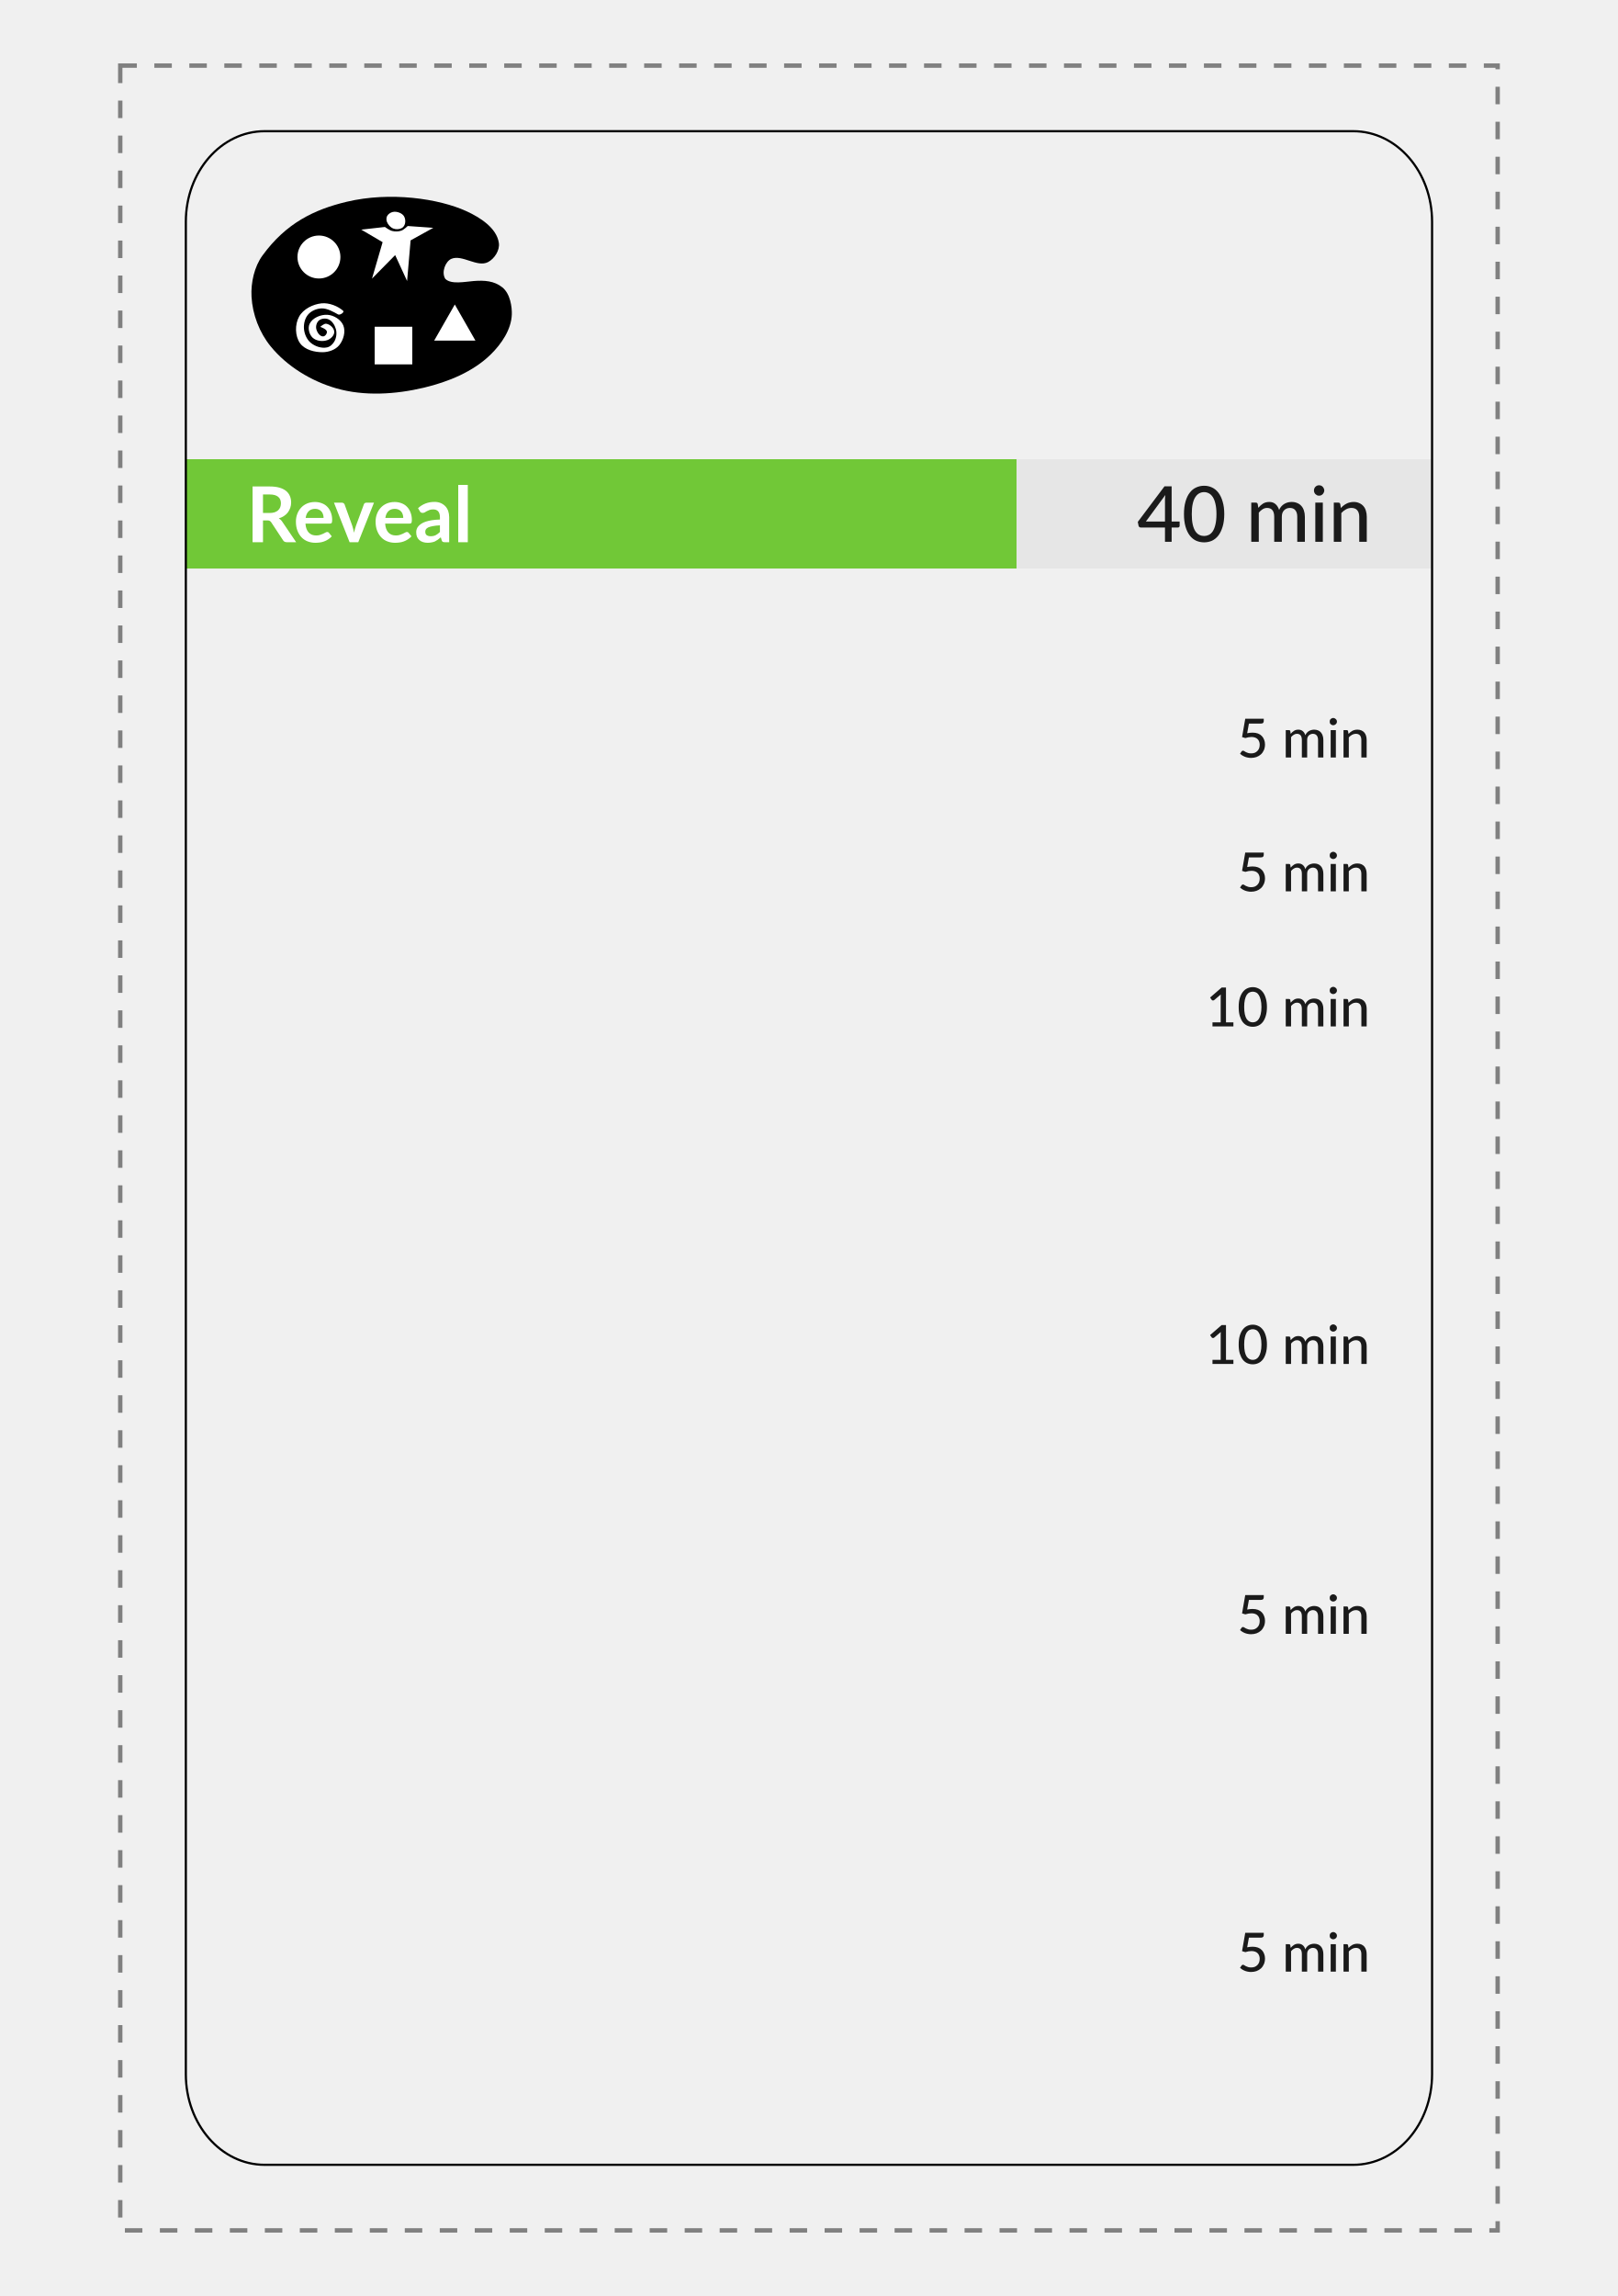
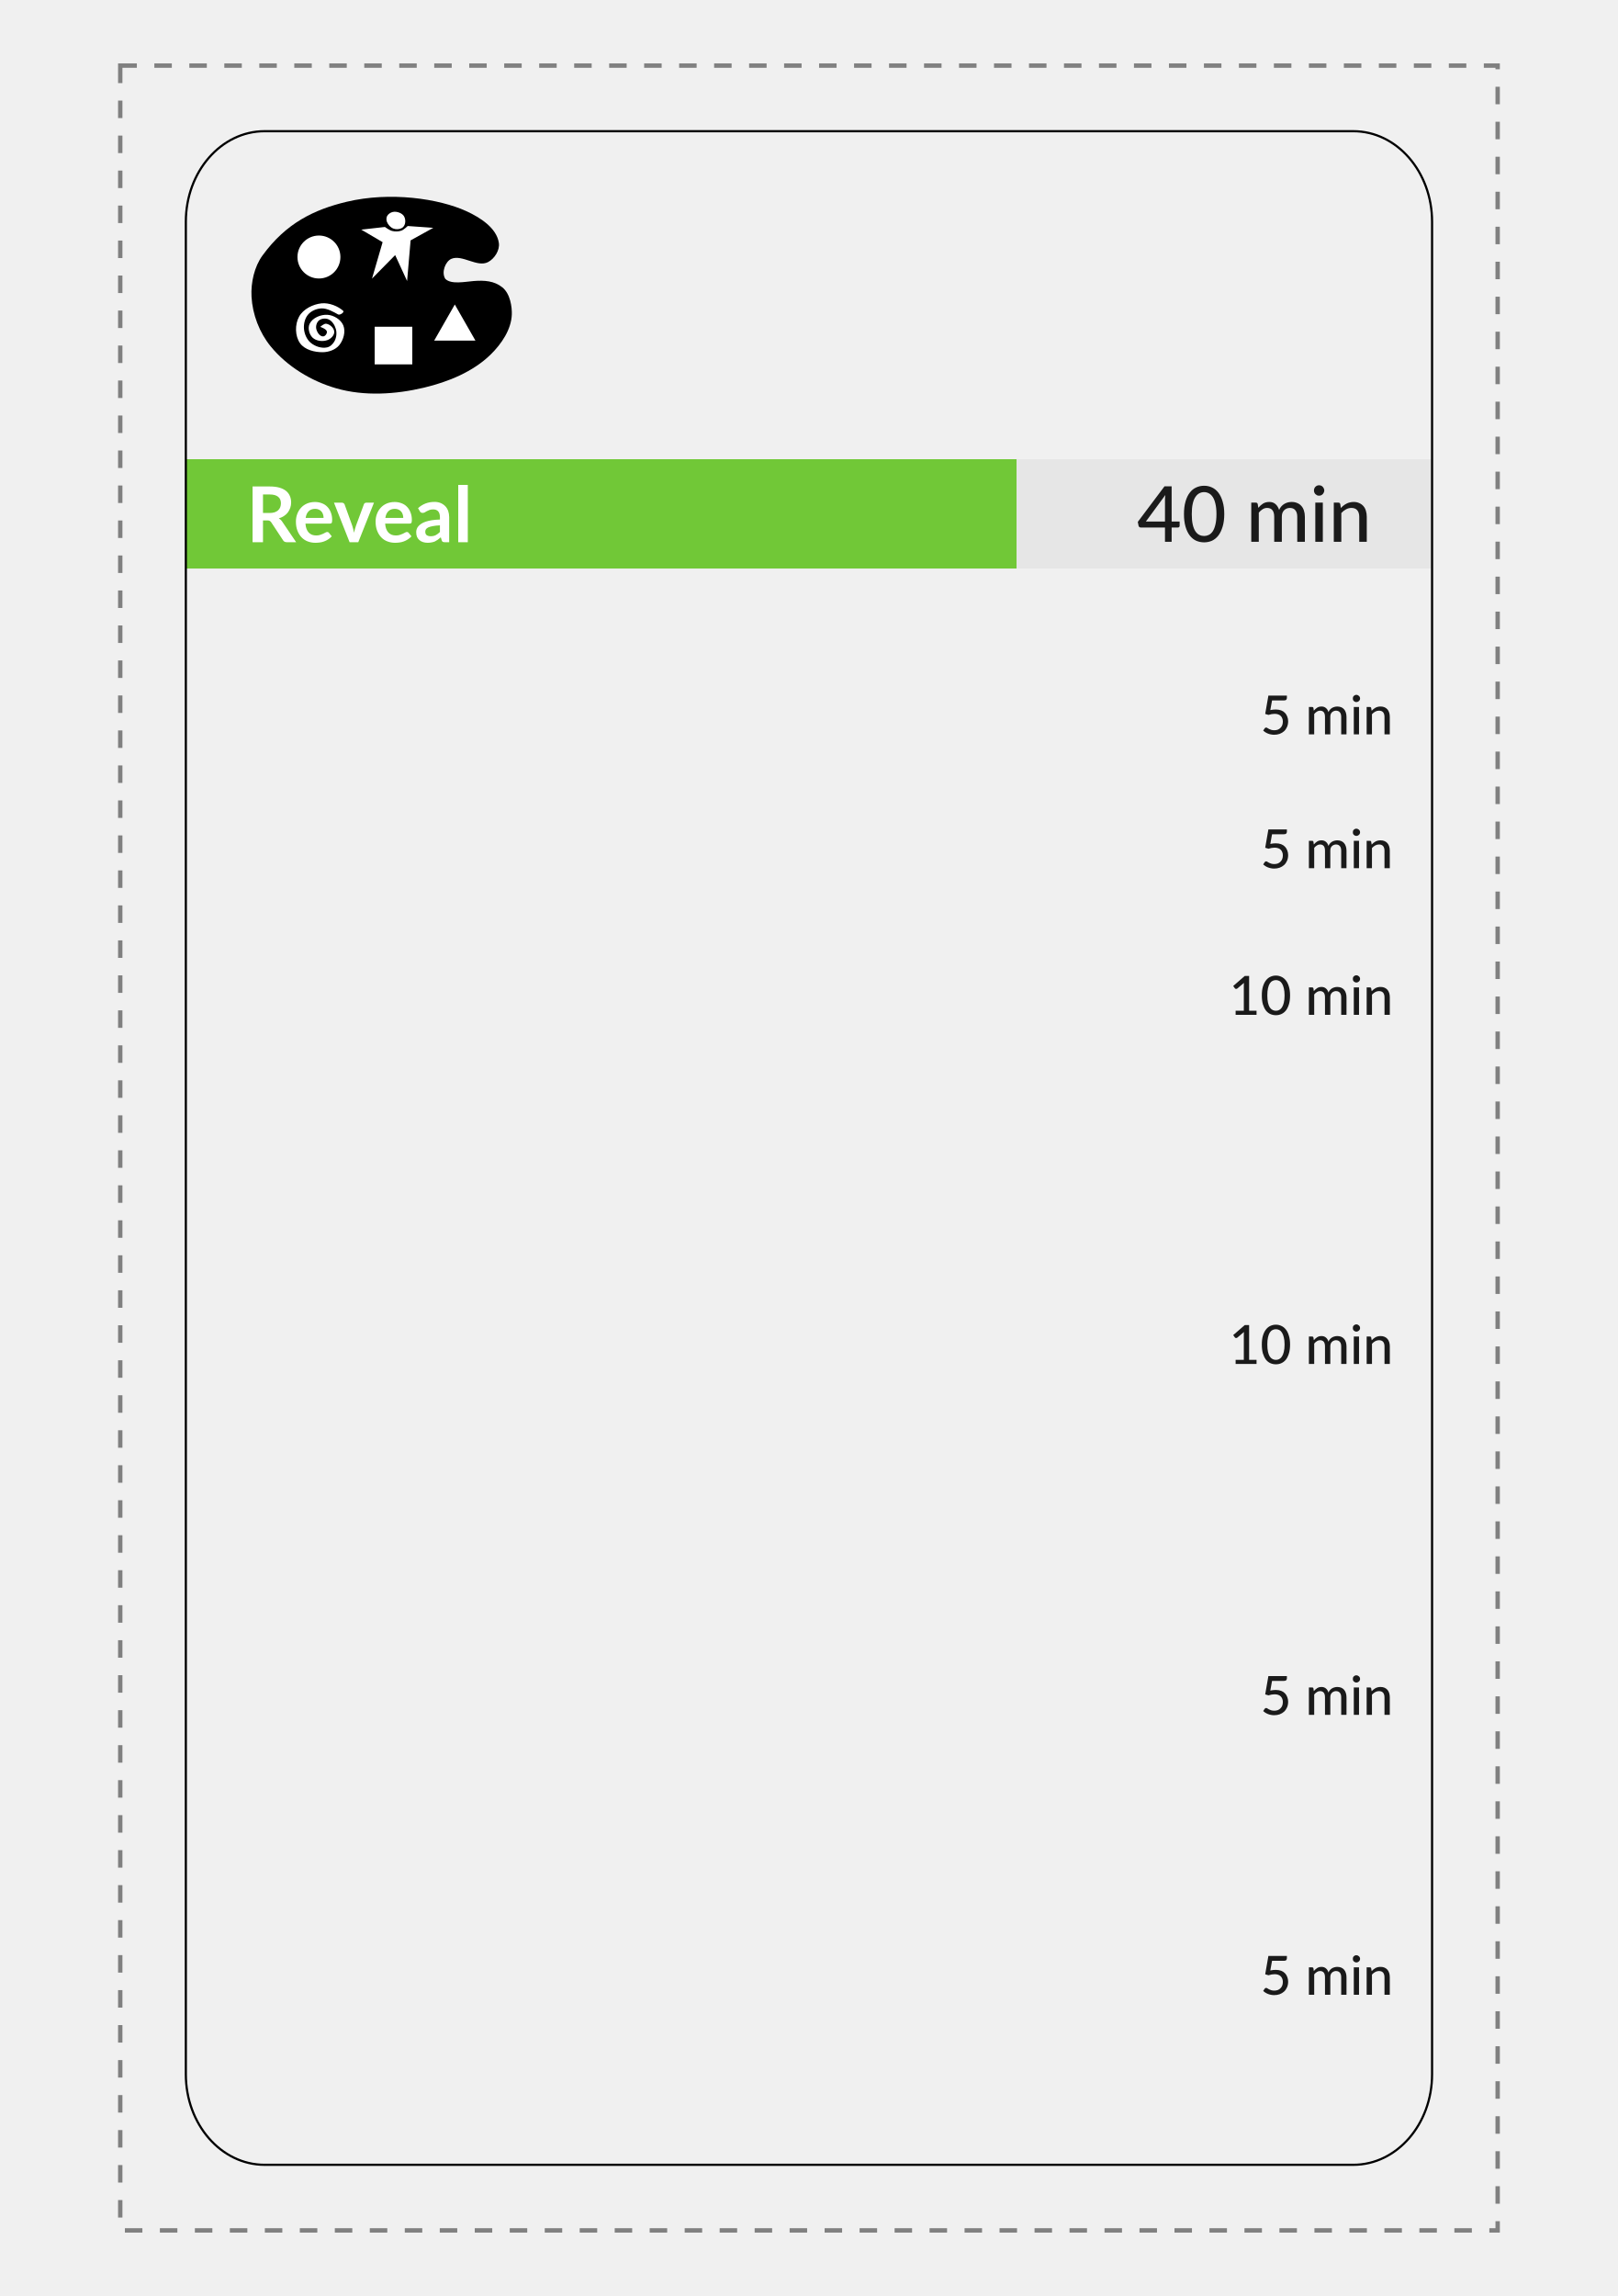
<svg xmlns="http://www.w3.org/2000/svg" xmlns:xlink="http://www.w3.org/1999/xlink" width="74mm" height="105mm" viewBox="0 0 262.205 372.047" id="svg2" version="1.1" enable-background="new">
  <defs id="defs4" />
  <g id="layer1" transform="translate(0,-680.315)" style="display:inline">
    <path style="fill:none;fill-rule:evenodd;stroke:#808080;stroke-width:0.709;stroke-linecap:butt;stroke-linejoin:miter;stroke-miterlimit:4;stroke-dasharray:2.835, 2.835;stroke-dashoffset:0;stroke-opacity:1" d="m 19.488,690.945 0,350.787 223.228,0 0,-350.787 z" id="path3350" transform="translate(4.3385302e-7,8.6660179e-6)" />
  </g>
  <g id="layer2" style="display:inline">
    <path style="fill:none;fill-opacity:1;stroke:none;stroke-width:0.709;stroke-miterlimit:4;stroke-dasharray:2.835, 2.835;stroke-dashoffset:0;stroke-opacity:1" d="m 42.884,21.259 c -7.071,0 -12.766,6.545 -12.766,14.674 l 0,38.477 201.969,0 0,-38.477 c 0,-8.129 -5.692,-14.674 -12.764,-14.674 l -176.439,0 z" id="rect4195-3" />
  </g>
  <g id="layer8" style="display:inline">
    <rect style="display:inline;fill:#71c837;fill-opacity:1;stroke:none;stroke-width:1;stroke-miterlimit:4;stroke-dasharray:none;stroke-dashoffset:0;stroke-opacity:1" id="rect4178" width="134.646" height="17.717" x="30.118" y="74.409" />
-     <text xml:space="preserve" style="font-style:normal;font-weight:normal;font-size:11.25px;line-height:125%;font-family:sans-serif;letter-spacing:0px;word-spacing:0px;display:inline;fill:#000000;fill-opacity:1;stroke:none;stroke-width:1px;stroke-linecap:butt;stroke-linejoin:miter;stroke-opacity:1" x="39.935" y="87.861" id="text4180">
-       <tspan id="tspan4182" x="39.935" y="87.861" style="font-style:normal;font-variant:normal;font-weight:bold;font-stretch:normal;font-size:12.5px;font-family:Lato;-inkscape-font-specification:'Lato Bold';fill:#ffffff">Reveal</tspan>
+     <text xml:space="preserve" style="font-style:normal;font-weight:normal;line-height:0%;font-family:sans-serif;letter-spacing:0px;word-spacing:0px;display:inline;fill:#000000;fill-opacity:1;stroke:none;stroke-width:1px;stroke-linecap:butt;stroke-linejoin:miter;stroke-opacity:1" x="39.935" y="87.861" id="text4180">
+       <tspan id="tspan4182" x="39.935" y="87.861" style="font-style:normal;font-variant:normal;font-weight:bold;font-stretch:normal;font-size:12.5px;line-height:1.25;font-family:Lato;-inkscape-font-specification:'Lato Bold';fill:#ffffff">Reveal</tspan>
    </text>
    <rect y="74.409" x="164.764" height="17.717" width="67.323" id="rect4191" style="display:inline;fill:#e6e6e6;fill-opacity:1;stroke:none;stroke-width:1;stroke-miterlimit:4;stroke-dasharray:none;stroke-dashoffset:0;stroke-opacity:1" />
-     <text xml:space="preserve" style="font-style:normal;font-weight:normal;font-size:12.5px;line-height:125%;font-family:sans-serif;letter-spacing:0px;word-spacing:0px;fill:#1a1a1a;fill-opacity:1;stroke:none;stroke-width:1px;stroke-linecap:butt;stroke-linejoin:miter;stroke-opacity:1" x="184.268" y="87.79" id="text4193">
-       <tspan id="tspan4195" x="184.268" y="87.79" style="font-style:normal;font-variant:normal;font-weight:500;font-stretch:normal;font-size:12.5px;font-family:Lato;-inkscape-font-specification:'Lato Medium';fill:#1a1a1a">40 min</tspan>
+     <text xml:space="preserve" style="font-style:normal;font-weight:normal;line-height:0%;font-family:sans-serif;letter-spacing:0px;word-spacing:0px;fill:#1a1a1a;fill-opacity:1;stroke:none;stroke-width:1px;stroke-linecap:butt;stroke-linejoin:miter;stroke-opacity:1" x="184.268" y="87.79" id="text4193">
+       <tspan id="tspan4195" x="184.268" y="87.79" style="font-style:normal;font-variant:normal;font-weight:500;font-stretch:normal;font-size:12.5px;line-height:1.25;font-family:Lato;-inkscape-font-specification:'Lato Medium';fill:#1a1a1a">40 min</tspan>
    </text>
  </g>
  <g id="layer7">
    <path style="fill:none;fill-rule:evenodd;stroke:none;stroke-width:1px;stroke-linecap:butt;stroke-linejoin:miter;stroke-opacity:1" d="m 99.213,31.89 0,31.89 122.244,0 0,-31.89 z" id="path4300" />
-     <flowRoot xml:space="preserve" style="font-style:normal;font-weight:normal;font-size:12.5px;line-height:125%;font-family:sans-serif;letter-spacing:0px;word-spacing:0px;fill:#000000;fill-opacity:1;stroke:none;stroke-width:1px;stroke-linecap:butt;stroke-linejoin:miter;stroke-opacity:1" id="flowRoot4306" transform="translate(-3.4125e-4,6.2852)">
+     <flowRoot xml:space="preserve" style="font-style:normal;font-weight:normal;line-height:0.01%;font-family:sans-serif;letter-spacing:0px;word-spacing:0px;fill:#000000;fill-opacity:1;stroke:none;stroke-width:1px;stroke-linecap:butt;stroke-linejoin:miter;stroke-opacity:1" id="flowRoot4306" transform="translate(-3.4125e-4,6.2852)">
      <flowRegion id="flowRegion4308">
        <use x="0" y="0" xlink:href="#path4300" id="use4310" width="100%" height="100%" />
      </flowRegion>
-       <flowPara style="font-style:normal;font-variant:normal;font-weight:bold;font-stretch:normal;font-size:13.375px;font-family:Roboto;-inkscape-font-specification:'Roboto Bold';text-align:end;text-anchor:end" id="flowPara4223">Drawing Together</flowPara>
+       <flowPara style="font-style:normal;font-variant:normal;font-weight:bold;font-stretch:normal;font-size:13.375px;line-height:1.25;font-family:Roboto;-inkscape-font-specification:'Roboto Bold';text-align:end;text-anchor:end" id="flowPara4223">Drawing Together</flowPara>
    </flowRoot>
  </g>
  <g id="layer6" style="display:inline">
    <path style="fill:none;fill-rule:evenodd;stroke:none;stroke-width:1px;stroke-linecap:butt;stroke-linejoin:miter;stroke-opacity:1" d="m 40.748,31.89 0,31.89 53.15,0 0,-31.89 z" id="path4213" />
    <g transform="matrix(0.8358559,0,0,0.8358559,-162.1994,-20.23522)" id="layer21">
      <g id="g1064">
        <path style="fill:#000000;fill-opacity:1;stroke:none;stroke-width:0.265px;stroke-linecap:butt;stroke-linejoin:miter;stroke-opacity:1" d="m 281.546,74.395 c 2.128,-0.915 5.032,1.73 7.147,0.615 1.249,-0.659 2.281,-2.29 2.084,-3.688 -0.41,-2.906 -3.616,-4.945 -6.284,-6.168 -5.348,-2.451 -14.793,-3.837 -23.216,-1.83 -6.342,1.511 -11.791,4.162 -16.34,10.429 -1.566,2.157 -2.265,5.226 -2.117,7.971 0.185,3.432 1.531,6.96 3.704,9.624 3.178,3.896 7.87,6.742 12.7,8.136 5.466,1.578 11.533,1.19 17.066,-0.132 4.67,-1.117 9.465,-3.058 12.898,-6.416 2.101,-2.055 4.015,-4.867 4.101,-7.805 0.039,-1.35 -0.275,-3.968 -1.844,-5.221 -1.572,-1.256 -3.455,-1.386 -5.563,-1.219 -1.697,0.134 -4.379,0.715 -5.498,-0.433 -0.796,-1.273 0.027,-3.341 1.16,-3.862 z" id="path1043" />
        <circle style="fill:#ffffff;fill-opacity:1;stroke:none;stroke-width:0.6;stroke-linecap:round;stroke-miterlimit:4;stroke-dasharray:none;stroke-opacity:1" id="path1045" cx="255.891" cy="74.035" r="4.163" />
        <rect style="fill:#ffffff;fill-opacity:1;stroke:none;stroke-width:0.6;stroke-linecap:round;stroke-miterlimit:4;stroke-dasharray:none;stroke-opacity:1" id="rect1047" width="7.296" height="7.296" x="266.695" y="87.552" />
        <path style="fill:#ffffff;fill-opacity:1;stroke:none;stroke-width:0.265px;stroke-linecap:butt;stroke-linejoin:miter;stroke-opacity:1" d="m 278.234,90.241 4,-7 4,7 z" id="path1049" />
        <path style="fill:#ffffff;fill-opacity:1;stroke:none;stroke-width:0.265px;stroke-linecap:butt;stroke-linejoin:miter;stroke-opacity:1" d="m 260.591,84.465 c -1.006,-0.9 -2.717,-1.599 -4.186,-1.45 -1.687,0.171 -3.562,1.108 -4.373,2.596 -0.818,1.5 -0.798,3.726 0.187,5.122 0.914,1.295 2.835,1.774 4.42,1.754 1.152,-0.015 2.45,-0.465 3.181,-1.356 0.827,-1.01 1.288,-2.626 0.795,-3.835 -0.465,-1.139 -1.836,-1.979 -3.064,-2.058 -1.287,-0.082 -2.899,0.569 -3.461,1.731 -0.399,0.824 -0.101,2.057 0.561,2.689 0.714,0.681 2.003,0.824 2.923,0.468 0.641,-0.248 1.327,-0.927 1.286,-1.614 -0.044,-0.732 -0.841,-1.438 -1.567,-1.543 -0.428,-0.062 -1.146,0.608 -1.146,0.608 0,0 1.209,0.392 1.286,0.912 0.058,0.39 -0.331,0.919 -0.725,0.935 -0.656,0.028 -1.19,-0.809 -1.333,-1.45 -0.125,-0.558 0.076,-1.27 0.514,-1.637 0.47,-0.393 1.258,-0.468 1.824,-0.234 0.729,0.301 1.232,1.113 1.45,1.871 0.216,0.753 0.129,1.644 -0.234,2.339 -0.295,0.564 -0.829,1.102 -1.45,1.239 -1.075,0.237 -2.336,-0.182 -3.181,-0.889 -0.77,-0.644 -1.228,-1.712 -1.31,-2.713 -0.079,-0.964 0.184,-2.053 0.819,-2.783 0.618,-0.711 1.631,-1.132 2.572,-1.169 1.143,-0.045 2.351,0.693 3.227,1.169 0.354,0.192 1.282,-0.433 0.982,-0.702 z" id="path1051" />
        <path style="fill:#ffffff;fill-opacity:1;stroke:none;stroke-width:0.265px;stroke-linecap:butt;stroke-linejoin:miter;stroke-opacity:1" d="m 269.08,67.23 c -0.136,-0.349 -0.147,-0.789 0.023,-1.123 0.2,-0.392 0.628,-0.679 1.052,-0.795 0.462,-0.126 0.988,-0.028 1.427,0.164 0.339,0.148 0.671,0.396 0.842,0.725 0.217,0.417 0.265,0.95 0.14,1.403 -0.09,0.328 -0.309,0.657 -0.608,0.819 -0.481,0.259 -1.128,0.293 -1.637,0.094 -0.554,-0.217 -1.022,-0.732 -1.239,-1.286 z" id="path1053" />
        <path style="fill:#ffffff;fill-opacity:1;stroke:none;stroke-width:0.265px;stroke-linecap:butt;stroke-linejoin:miter;stroke-opacity:1" d="m 268.683,68.212 -4.584,0.514 4.139,2.432 -2.058,7.063 4.49,-4.56 2.315,5.028 0.678,-7.881 4.397,-2.432 -4.958,-0.351 c 0,0 -0.742,0.724 -1.216,0.889 -0.567,0.198 -1.216,0.208 -1.801,0.07 -0.519,-0.123 -1.403,-0.772 -1.403,-0.772 z" id="path1055" />
      </g>
    </g>
  </g>
  <g id="layer5" style="display:inline">
    <rect style="fill:none;fill-opacity:1;stroke:#000000;stroke-width:0.354;stroke-miterlimit:4;stroke-dasharray:none;stroke-dashoffset:0;stroke-opacity:1" id="rect4187" width="201.969" height="329.528" x="30.118" y="21.26" ry="14.674" rx="12.764" />
  </g>
  <g id="layer9">
-     <text xml:space="preserve" style="font-style:normal;font-weight:normal;font-size:12.5px;line-height:125%;font-family:sans-serif;letter-spacing:0px;word-spacing:0px;fill:#000000;fill-opacity:1;stroke:none;stroke-width:1px;stroke-linecap:butt;stroke-linejoin:miter;stroke-opacity:1" x="-62.225" y="132.692" id="text6165">
-       <tspan id="tspan6167" x="-62.225" y="132.692" />
+     <text xml:space="preserve" style="font-style:normal;font-weight:normal;line-height:0%;font-family:sans-serif;letter-spacing:0px;word-spacing:0px;fill:#000000;fill-opacity:1;stroke:none;stroke-width:1px;stroke-linecap:butt;stroke-linejoin:miter;stroke-opacity:1" x="-62.225" y="132.692" id="text6165">
+       <tspan id="tspan6167" x="-62.225" y="132.692" style="font-size:12.5px;line-height:1.25"> </tspan>
    </text>
-     <path style="fill:none;fill-rule:evenodd;stroke:none;stroke-width:1px;stroke-linecap:butt;stroke-linejoin:miter;stroke-opacity:1" d="m 40.748,102.756 0,237.402 143.504,0 0,-237.402 -143.504,0" id="path4245" />
-     <flowRoot xml:space="preserve" style="font-style:normal;font-weight:normal;font-size:8.75px;line-height:125%;font-family:sans-serif;letter-spacing:0px;word-spacing:0px;fill:#000000;fill-opacity:1;stroke:none;stroke-width:1px;stroke-linecap:butt;stroke-linejoin:miter;stroke-opacity:1" id="flowRoot4251">
+     <path style="fill:none;fill-rule:evenodd;stroke:none;stroke-width:1.071px;stroke-linecap:butt;stroke-linejoin:miter;stroke-opacity:1" d="M 37.936,99.006 V 346.251 H 195.971 V 99.006 H 37.936" id="path4245" />
+     <flowRoot xml:space="preserve" style="font-style:normal;font-weight:normal;line-height:0.95;font-family:sans-serif;letter-spacing:0px;word-spacing:0px;fill:#000000;fill-opacity:1;stroke:none;stroke-width:1px;stroke-linecap:butt;stroke-linejoin:miter;stroke-opacity:1" id="flowRoot4251">
      <flowRegion id="flowRegion4253">
        <use x="0" y="0" xlink:href="#path4245" id="use4255" width="100%" height="100%" />
      </flowRegion>
-       <flowPara id="flowPara4257" style="font-style:normal;font-variant:normal;font-weight:bold;font-stretch:normal;font-family:Roboto;-inkscape-font-specification:'Roboto Bold';fill:#999999;fill-opacity:1">Etapes</flowPara>
-       <flowPara style="font-style:normal;font-variant:normal;font-weight:normal;font-stretch:normal;font-family:Lato;-inkscape-font-specification:Lato;fill:#1a1a1a;fill-opacity:1" id="flowPara4371">Introduire le concept et les symboles</flowPara>
-       <flowPara style="font-style:normal;font-variant:normal;font-weight:normal;font-stretch:normal;font-family:Lato;-inkscape-font-specification:Lato;fill:#1a1a1a;fill-opacity:1" id="flowPara4343" />
-       <flowPara style="font-style:normal;font-variant:normal;font-weight:normal;font-stretch:normal;font-family:Lato;-inkscape-font-specification:Lato;fill:#1a1a1a;fill-opacity:1" id="flowPara4345">S'entraîner à dessiner les symboles</flowPara>
-       <flowPara style="font-style:normal;font-variant:normal;font-weight:normal;font-stretch:normal;font-family:Lato;-inkscape-font-specification:Lato;fill:#1a1a1a;fill-opacity:1" id="flowPara4347" />
-       <flowPara style="font-style:normal;font-variant:normal;font-weight:normal;font-stretch:normal;font-family:Lato;-inkscape-font-specification:Lato;fill:#1a1a1a;fill-opacity:1" id="flowPara4353">En travaillant individuellement, combinez les symboles pour créer la première ébauche d'une histoire sur le "parcours" d'un défi ou d'une innovation.</flowPara>
-       <flowPara style="font-style:normal;font-variant:normal;font-weight:normal;font-stretch:normal;font-family:Lato;-inkscape-font-specification:Lato;fill:#1a1a1a;fill-opacity:1" id="flowPara4359" />
-       <flowPara style="font-style:normal;font-variant:normal;font-weight:normal;font-stretch:normal;font-family:Lato;-inkscape-font-specification:Lato;fill:#1a1a1a;fill-opacity:1" id="flowPara4361">Créez une deuxième version. Affiner l'histoire en dramatisant la taille, l'emplacement et la couleur des symboles.</flowPara>
-       <flowPara style="font-style:normal;font-variant:normal;font-weight:normal;font-stretch:normal;font-family:Lato;-inkscape-font-specification:Lato;fill:#1a1a1a;fill-opacity:1" id="flowPara4363" />
-       <flowPara style="font-style:normal;font-variant:normal;font-weight:normal;font-stretch:normal;font-family:Lato;-inkscape-font-specification:Lato;fill:#1a1a1a;fill-opacity:1" id="flowPara4365">Invitez une autre personne ou le petit groupe à interpréter vos dessins. La personne qui a fait le dessin ne parle pas</flowPara>
-       <flowPara style="font-style:normal;font-variant:normal;font-weight:normal;font-stretch:normal;font-family:Lato;-inkscape-font-specification:Lato;fill:#1a1a1a;fill-opacity:1" id="flowPara4367" />
-       <flowPara style="font-style:normal;font-variant:normal;font-weight:normal;font-stretch:normal;font-family:Lato;-inkscape-font-specification:Lato;fill:#1a1a1a;fill-opacity:1" id="flowPara4369">Demandez à l'ensemble du groupe : "Ensemble, que révèlent les dessins ?"</flowPara>
+       <flowPara id="flowPara4257" style="font-style:normal;font-variant:normal;font-weight:bold;font-stretch:normal;font-size:8.75px;font-family:Roboto;-inkscape-font-specification:'Roboto Bold';fill:#999999;fill-opacity:1">Etapes</flowPara>
+       <flowPara style="font-style:normal;font-variant:normal;font-weight:normal;font-stretch:normal;font-size:8.75px;font-family:Lato;-inkscape-font-specification:Lato;fill:#1a1a1a;fill-opacity:1" id="flowPara4371">Introduire le concept et les symboles</flowPara>
+       <flowPara style="font-style:normal;font-variant:normal;font-weight:normal;font-stretch:normal;font-size:8.75px;font-family:Lato;-inkscape-font-specification:Lato;fill:#1a1a1a;fill-opacity:1" id="flowPara4343"> </flowPara>
+       <flowPara style="font-style:normal;font-variant:normal;font-weight:normal;font-stretch:normal;font-size:8.75px;font-family:Lato;-inkscape-font-specification:Lato;fill:#1a1a1a;fill-opacity:1" id="flowPara4345">S'entraîner à dessiner les symboles</flowPara>
+       <flowPara style="font-style:normal;font-variant:normal;font-weight:normal;font-stretch:normal;font-size:8.75px;font-family:Lato;-inkscape-font-specification:Lato;fill:#1a1a1a;fill-opacity:1" id="flowPara4347"> </flowPara>
+       <flowPara style="font-style:normal;font-variant:normal;font-weight:normal;font-stretch:normal;font-size:8.75px;font-family:Lato;-inkscape-font-specification:Lato;fill:#1a1a1a;fill-opacity:1" id="flowPara4353">En travaillant individuellement, combinez les symboles pour créer la première ébauche d'une histoire sur le "parcours" d'un défi ou d'une innovation.</flowPara>
+       <flowPara style="font-style:normal;font-variant:normal;font-weight:normal;font-stretch:normal;font-size:8.75px;font-family:Lato;-inkscape-font-specification:Lato;fill:#1a1a1a;fill-opacity:1" id="flowPara4359"> </flowPara>
+       <flowPara style="font-style:normal;font-variant:normal;font-weight:normal;font-stretch:normal;font-size:8.75px;font-family:Lato;-inkscape-font-specification:Lato;fill:#1a1a1a;fill-opacity:1" id="flowPara4361">Créez une deuxième version. Affiner l'histoire en dramatisant la taille, l'emplacement et la couleur des symboles.</flowPara>
+       <flowPara style="font-style:normal;font-variant:normal;font-weight:normal;font-stretch:normal;font-size:8.75px;font-family:Lato;-inkscape-font-specification:Lato;fill:#1a1a1a;fill-opacity:1" id="flowPara4363"> </flowPara>
+       <flowPara style="font-style:normal;font-variant:normal;font-weight:normal;font-stretch:normal;font-size:8.75px;font-family:Lato;-inkscape-font-specification:Lato;fill:#1a1a1a;fill-opacity:1" id="flowPara4365">Invitez une autre personne ou le petit groupe à interpréter vos dessins. La personne qui a fait le dessin ne parle pas</flowPara>
+       <flowPara style="font-style:normal;font-variant:normal;font-weight:normal;font-stretch:normal;font-size:8.75px;font-family:Lato;-inkscape-font-specification:Lato;fill:#1a1a1a;fill-opacity:1" id="flowPara4367"> </flowPara>
+       <flowPara style="font-style:normal;font-variant:normal;font-weight:normal;font-stretch:normal;font-size:8.75px;font-family:Lato;-inkscape-font-specification:Lato;fill:#1a1a1a;fill-opacity:1" id="flowPara4369">Demandez à l'ensemble du groupe : "Ensemble, que révèlent les dessins ?"</flowPara>
    </flowRoot>
-     <text xml:space="preserve" style="font-style:normal;font-weight:normal;font-size:8.75px;line-height:125%;font-family:sans-serif;letter-spacing:0px;word-spacing:0px;fill:#000000;fill-opacity:1;stroke:none;stroke-width:1px;stroke-linecap:butt;stroke-linejoin:miter;stroke-opacity:1" x="93.898" y="183.547" id="text4267">
-       <tspan id="tspan4269" x="93.898" y="183.547" />
+     <text xml:space="preserve" style="font-style:normal;font-weight:normal;line-height:0%;font-family:sans-serif;letter-spacing:0px;word-spacing:0px;fill:#000000;fill-opacity:1;stroke:none;stroke-width:1px;stroke-linecap:butt;stroke-linejoin:miter;stroke-opacity:1" x="93.898" y="183.547" id="text4267">
+       <tspan id="tspan4269" x="93.898" y="183.547" style="font-size:8.75px;line-height:1.25"> </tspan>
    </text>
  </g>
  <g id="layer4" style="display:inline">
-     <text xml:space="preserve" style="font-style:normal;font-weight:normal;font-size:8.75px;line-height:125%;font-family:sans-serif;letter-spacing:0px;word-spacing:0px;fill:#1a1a1a;fill-opacity:1;stroke:none;stroke-width:1px;stroke-linecap:butt;stroke-linejoin:miter;stroke-opacity:1" x="195.421" y="166.315" id="text4197">
-       <tspan id="tspan4199" x="195.421" y="166.315" style="font-style:normal;font-variant:normal;font-weight:500;font-stretch:normal;font-family:Lato;-inkscape-font-specification:'Lato Medium';fill:#1a1a1a">10 min</tspan>
+     <text xml:space="preserve" style="font-style:normal;font-weight:normal;line-height:0%;font-family:sans-serif;letter-spacing:0px;word-spacing:0px;fill:#1a1a1a;fill-opacity:1;stroke:none;stroke-width:1px;stroke-linecap:butt;stroke-linejoin:miter;stroke-opacity:1" x="199.171" y="164.44" id="text4197">
+       <tspan id="tspan4199" x="199.171" y="164.44" style="font-style:normal;font-variant:normal;font-weight:500;font-stretch:normal;font-size:8.75px;line-height:1.25;font-family:Lato;-inkscape-font-specification:'Lato Medium';fill:#1a1a1a">10 min</tspan>
    </text>
-     <text id="text4227" y="122.749" x="200.497" style="font-style:normal;font-weight:normal;font-size:8.75px;line-height:125%;font-family:sans-serif;letter-spacing:0px;word-spacing:0px;fill:#1a1a1a;fill-opacity:1;stroke:none;stroke-width:1px;stroke-linecap:butt;stroke-linejoin:miter;stroke-opacity:1" xml:space="preserve">
-       <tspan style="font-style:normal;font-variant:normal;font-weight:500;font-stretch:normal;font-family:Lato;-inkscape-font-specification:'Lato Medium';fill:#1a1a1a" y="122.749" x="200.497" id="tspan4229">5 min</tspan>
+     <text id="text4227" y="118.999" x="204.247" style="font-style:normal;font-weight:normal;line-height:0%;font-family:sans-serif;letter-spacing:0px;word-spacing:0px;fill:#1a1a1a;fill-opacity:1;stroke:none;stroke-width:1px;stroke-linecap:butt;stroke-linejoin:miter;stroke-opacity:1" xml:space="preserve">
+       <tspan style="font-style:normal;font-variant:normal;font-weight:500;font-stretch:normal;font-size:8.75px;line-height:1.25;font-family:Lato;-inkscape-font-specification:'Lato Medium';fill:#1a1a1a" y="118.999" x="204.247" id="tspan4229">5 min</tspan>
    </text>
-     <text id="text4231" y="144.434" x="200.497" style="font-style:normal;font-weight:normal;font-size:8.75px;line-height:125%;font-family:sans-serif;letter-spacing:0px;word-spacing:0px;fill:#1a1a1a;fill-opacity:1;stroke:none;stroke-width:1px;stroke-linecap:butt;stroke-linejoin:miter;stroke-opacity:1" xml:space="preserve">
-       <tspan style="font-style:normal;font-variant:normal;font-weight:500;font-stretch:normal;font-family:Lato;-inkscape-font-specification:'Lato Medium';fill:#1a1a1a" y="144.434" x="200.497" id="tspan4233">5 min</tspan>
+     <text id="text4231" y="140.684" x="204.247" style="font-style:normal;font-weight:normal;line-height:0%;font-family:sans-serif;letter-spacing:0px;word-spacing:0px;fill:#1a1a1a;fill-opacity:1;stroke:none;stroke-width:1px;stroke-linecap:butt;stroke-linejoin:miter;stroke-opacity:1" xml:space="preserve">
+       <tspan style="font-style:normal;font-variant:normal;font-weight:500;font-stretch:normal;font-size:8.75px;line-height:1.25;font-family:Lato;-inkscape-font-specification:'Lato Medium';fill:#1a1a1a" y="140.684" x="204.247" id="tspan4233">5 min</tspan>
    </text>
-     <text id="text4235" y="221.013" x="195.421" style="font-style:normal;font-weight:normal;font-size:8.75px;line-height:125%;font-family:sans-serif;letter-spacing:0px;word-spacing:0px;fill:#1a1a1a;fill-opacity:1;stroke:none;stroke-width:1px;stroke-linecap:butt;stroke-linejoin:miter;stroke-opacity:1" xml:space="preserve">
-       <tspan style="font-style:normal;font-variant:normal;font-weight:500;font-stretch:normal;font-family:Lato;-inkscape-font-specification:'Lato Medium';fill:#1a1a1a" y="221.013" x="195.421" id="tspan4237">10 min</tspan>
+     <text id="text4235" y="221.013" x="199.171" style="font-style:normal;font-weight:normal;line-height:0%;font-family:sans-serif;letter-spacing:0px;word-spacing:0px;fill:#1a1a1a;fill-opacity:1;stroke:none;stroke-width:1px;stroke-linecap:butt;stroke-linejoin:miter;stroke-opacity:1" xml:space="preserve">
+       <tspan style="font-style:normal;font-variant:normal;font-weight:500;font-stretch:normal;font-size:8.75px;line-height:1.25;font-family:Lato;-inkscape-font-specification:'Lato Medium';fill:#1a1a1a" y="221.013" x="199.171" id="tspan4237">10 min</tspan>
    </text>
-     <path style="fill:none;fill-rule:evenodd;stroke:none;stroke-width:1px;stroke-linecap:butt;stroke-linejoin:miter;stroke-opacity:1" d="m 194.882,102.756 0,237.402 26.575,0 0,-237.402 z" id="path4239" />
-     <text id="text4225" y="264.751" x="200.497" style="font-style:normal;font-weight:normal;font-size:8.75px;line-height:125%;font-family:sans-serif;letter-spacing:0px;word-spacing:0px;fill:#1a1a1a;fill-opacity:1;stroke:none;stroke-width:1px;stroke-linecap:butt;stroke-linejoin:miter;stroke-opacity:1" xml:space="preserve">
-       <tspan style="font-style:normal;font-variant:normal;font-weight:500;font-stretch:normal;font-family:Lato;-inkscape-font-specification:'Lato Medium';fill:#1a1a1a" y="264.751" x="200.497" id="tspan4227">5 min</tspan>
+     <path style="fill:none;fill-rule:evenodd;stroke:none;stroke-width:1px;stroke-linecap:butt;stroke-linejoin:miter;stroke-opacity:1" d="m 194.882,102.756 v 237.402 h 26.575 V 102.756 Z" id="path4239" />
+     <text id="text4225" y="277.876" x="204.247" style="font-style:normal;font-weight:normal;line-height:0%;font-family:sans-serif;letter-spacing:0px;word-spacing:0px;fill:#1a1a1a;fill-opacity:1;stroke:none;stroke-width:1px;stroke-linecap:butt;stroke-linejoin:miter;stroke-opacity:1" xml:space="preserve">
+       <tspan style="font-style:normal;font-variant:normal;font-weight:500;font-stretch:normal;font-size:8.75px;line-height:1.25;font-family:Lato;-inkscape-font-specification:'Lato Medium';fill:#1a1a1a" y="277.876" x="204.247" id="tspan4227">5 min</tspan>
    </text>
-     <text xml:space="preserve" style="font-style:normal;font-weight:normal;font-size:8.75px;line-height:125%;font-family:sans-serif;letter-spacing:0px;word-spacing:0px;fill:#1a1a1a;fill-opacity:1;stroke:none;stroke-width:1px;stroke-linecap:butt;stroke-linejoin:miter;stroke-opacity:1" x="200.497" y="319.48" id="text4373">
-       <tspan id="tspan4375" x="200.497" y="319.48" style="font-style:normal;font-variant:normal;font-weight:500;font-stretch:normal;font-family:Lato;-inkscape-font-specification:'Lato Medium';fill:#1a1a1a">5 min</tspan>
+     <text xml:space="preserve" style="font-style:normal;font-weight:normal;line-height:0%;font-family:sans-serif;letter-spacing:0px;word-spacing:0px;fill:#1a1a1a;fill-opacity:1;stroke:none;stroke-width:1px;stroke-linecap:butt;stroke-linejoin:miter;stroke-opacity:1" x="204.247" y="323.23" id="text4373">
+       <tspan id="tspan4375" x="204.247" y="323.23" style="font-style:normal;font-variant:normal;font-weight:500;font-stretch:normal;font-size:8.75px;line-height:1.25;font-family:Lato;-inkscape-font-specification:'Lato Medium';fill:#1a1a1a">5 min</tspan>
    </text>
  </g>
-   <text xml:space="preserve" style="font-style:normal;font-weight:normal;font-size:8.75px;line-height:125%;font-family:sans-serif;letter-spacing:0px;word-spacing:0px;fill:#000000;fill-opacity:1;stroke:none;stroke-width:1px;stroke-linecap:butt;stroke-linejoin:miter;stroke-opacity:1" x="293.096" y="257.142" id="text4321">
-     <tspan id="tspan4323" x="293.096" y="257.142" />
+   <text xml:space="preserve" style="font-style:normal;font-weight:normal;line-height:0%;font-family:sans-serif;letter-spacing:0px;word-spacing:0px;fill:#000000;fill-opacity:1;stroke:none;stroke-width:1px;stroke-linecap:butt;stroke-linejoin:miter;stroke-opacity:1" x="293.096" y="257.142" id="text4321">
+     <tspan id="tspan4323" x="293.096" y="257.142" style="font-size:8.75px;line-height:1.25"> </tspan>
  </text>
</svg>
